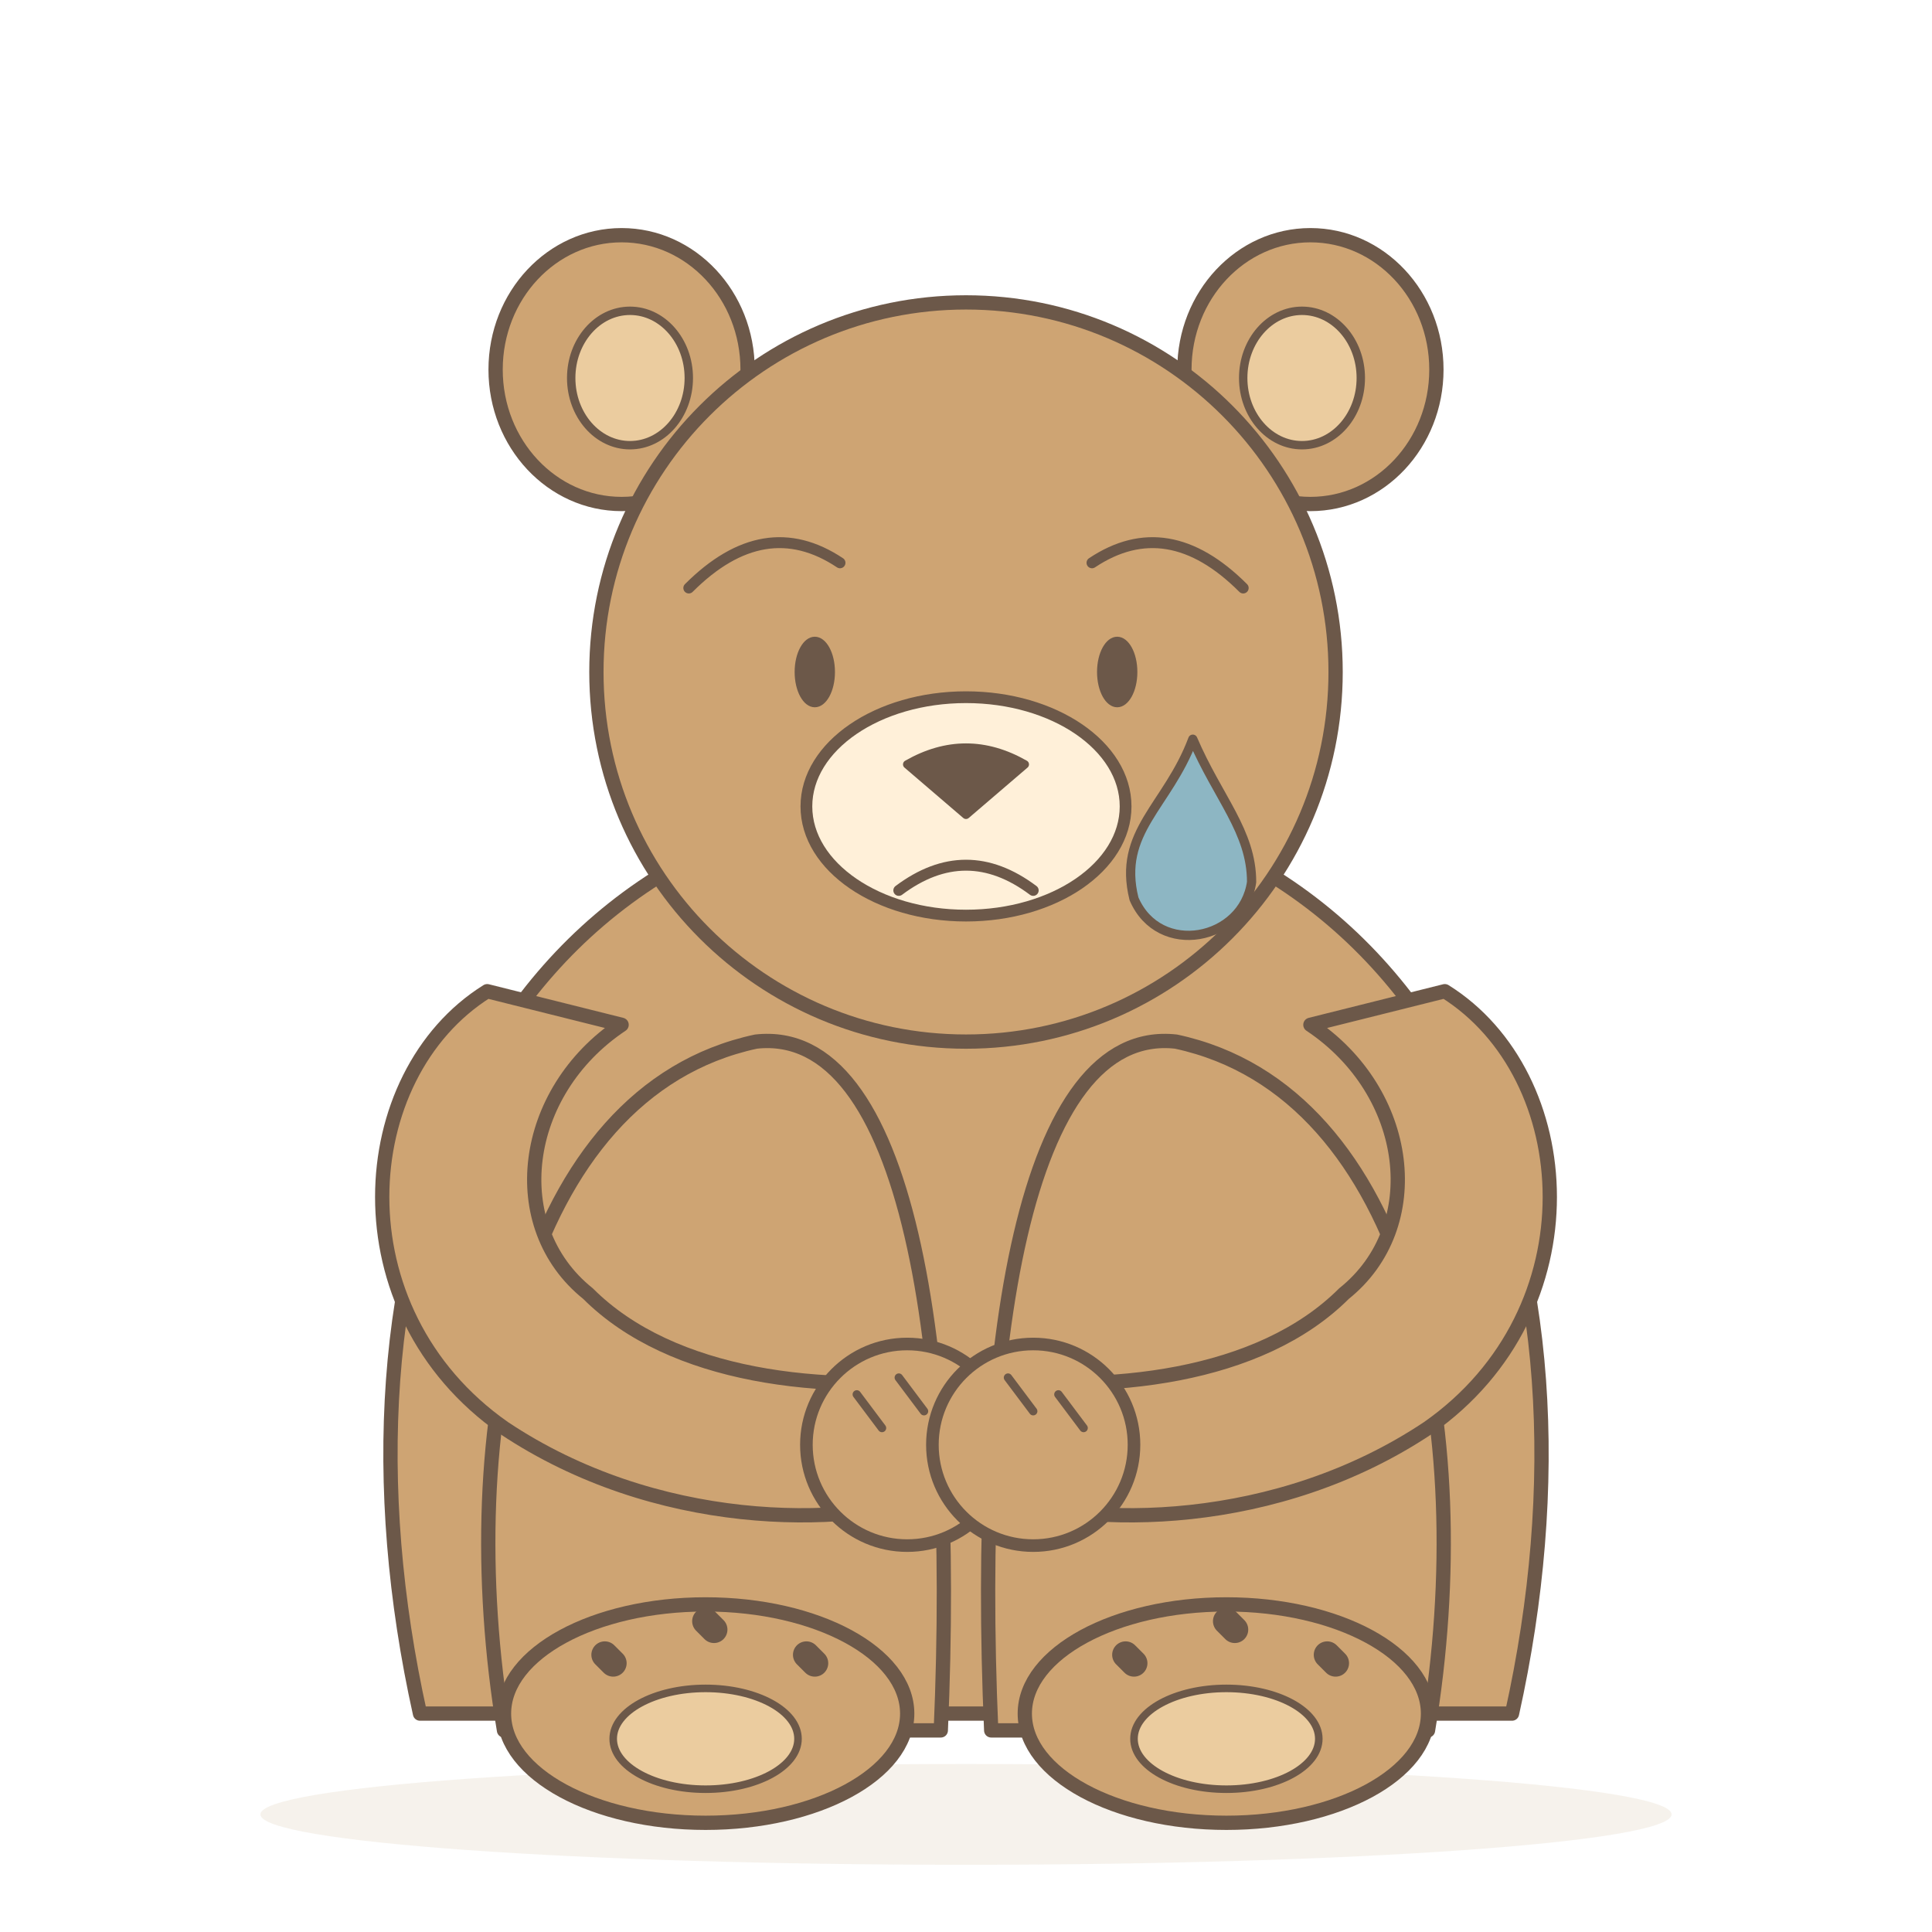
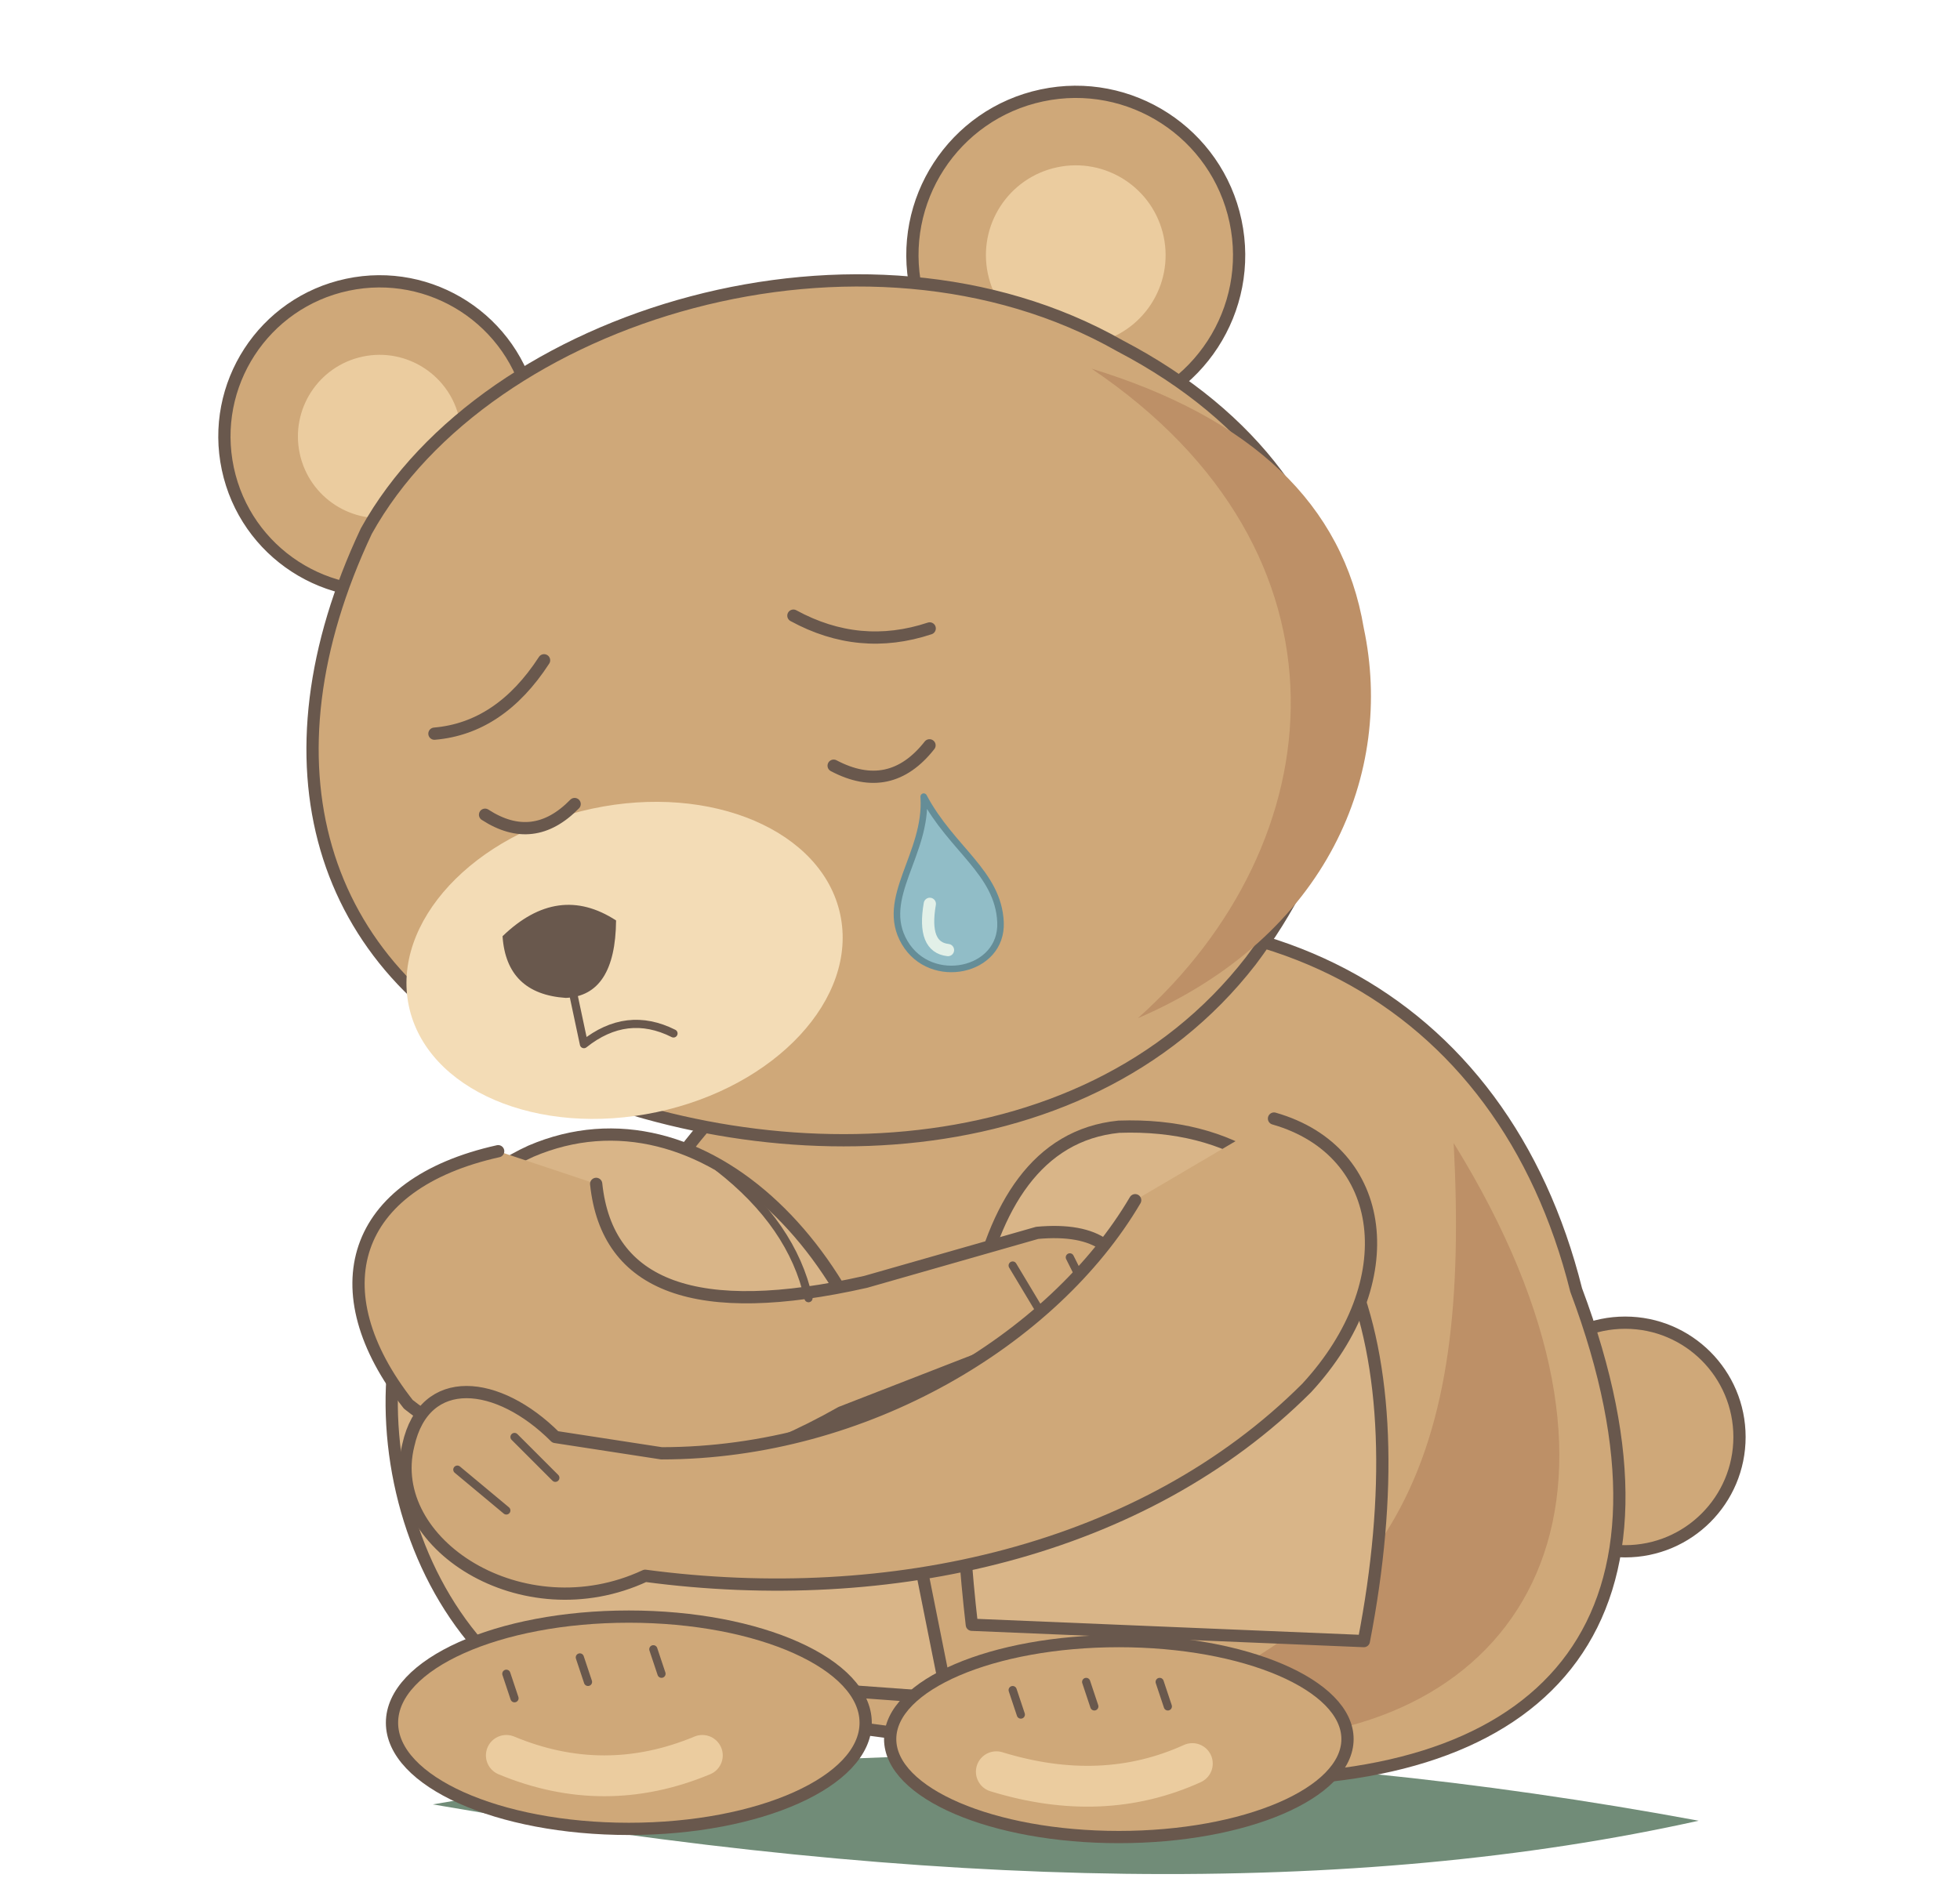
- <svg xmlns="http://www.w3.org/2000/svg" viewBox="0 0 230 230" fill="none" stroke="#6c5849" stroke-linecap="round" stroke-linejoin="round" stroke-width="1.7">
-   <ellipse cx="115" cy="216" rx="84" ry="6" fill="#c4ae89" stroke="none" opacity=".16" />
-   <path d="M50 204C38 150 56 96 115 94C174 96 192 150 180 204Z" fill="#cea473" />
-   <ellipse cx="74" cy="44" rx="15" ry="16" fill="#cea473" />
-   <ellipse cx="75" cy="45" rx="7" ry="8" fill="#ebcc9f" stroke-width="1" />
-   <ellipse cx="156" cy="44" rx="15" ry="16" fill="#cea473" />
-   <ellipse cx="155" cy="45" rx="7" ry="8" fill="#ebcc9f" stroke-width="1" />
-   <circle cx="115" cy="80" r="44" fill="#cea473" />
-   <path d="M82 70q9-9 18-3M130 67q9-6 18 3" stroke-width="1.3" />
-   <ellipse cx="97" cy="80" rx="2.2" ry="4" fill="#6c5849" stroke-width=".4" />
-   <ellipse cx="133" cy="80" rx="2.2" ry="4" fill="#6c5849" stroke-width=".4" />
-   <ellipse cx="115" cy="96" rx="19" ry="13" fill="#fff0d9" stroke-width="1.4" />
-   <path d="M108 91q7-4 14 0l-7 6Z" fill="#6c5849" stroke-width="1" />
-   <path d="M107 106q8-6 16 0" stroke-width="1.3" />
-   <path d="M142 88C139 96 133 99 135 107C138 114 148 112 149 105C149 99 145 95 142 88Z" fill="#8db6c3" stroke-width="1.1" />
-   <path d="M60 206C54 170 62 130 90 124C108 122 114 160 112 206Z" fill="#cea473" />
-   <path d="M118 206C116 160 122 122 140 124C168 130 176 170 170 206Z" fill="#cea473" />
-   <ellipse cx="84" cy="204" rx="24" ry="13" fill="#cea473" />
-   <ellipse cx="146" cy="204" rx="24" ry="13" fill="#cea473" />
-   <ellipse cx="84" cy="207" rx="11" ry="6" fill="#ebcc9f" stroke-width=".9" />
-   <ellipse cx="146" cy="207" rx="11" ry="6" fill="#ebcc9f" stroke-width=".9" />
-   <path d="M72 197l1 1M84 193l1 1M96 197l1 1M134 197l1 1M146 193l1 1M158 197l1 1" stroke-width="3.2" />
-   <path d="M58 118C42 128 40 156 60 170C78 182 100 182 112 178L114 164C98 166 80 164 70 154C60 146 62 130 74 122Z" fill="#cea473" />
-   <path d="M172 118C188 128 190 156 170 170C152 182 130 182 118 178L116 164C132 166 150 164 160 154C170 146 168 130 156 122Z" fill="#cea473" />
-   <circle cx="108" cy="172" r="12" fill="#cea473" stroke-width="1.5" />
-   <circle cx="123" cy="172" r="12" fill="#cea473" stroke-width="1.5" />
-   <path d="M102 166l3 4M107 164l3 4M120 164l3 4M126 166l3 4" stroke-width="1" />
+ <svg xmlns="http://www.w3.org/2000/svg" viewBox="0 0 240 230" fill="#cfa879" stroke="#69584d" stroke-width="1.5" stroke-linecap="round" stroke-linejoin="round">
+   <path d="M53 221Q127 208 208 223Q145 237 53 221Z" fill="#718c78" stroke="none" />
+   <circle cx="199" cy="176" r="14" />
+   <path d="M112 116C153 105 184 122 193 158C208 198 190 218 153 218L85 209C61 190 68 158 88 136Z" />
+   <path d="M178 140C204 182 188 211 155 213L133 212C172 200 180 178 178 140Z" fill="#bd9067" stroke="none" />
+   <path d="M119 199C116 173 117 140 137 138C165 137 174 165 167 201Z" fill="#d9b588" />
+   <g transform="rotate(-12 100 84)">
+     <circle cx="54" cy="43" r="19" />
+     <circle cx="54" cy="43" r="10" fill="#ebcc9f" stroke="none" />
+     <circle cx="142" cy="39" r="20" />
+     <circle cx="142" cy="39" r="11" fill="#ebcc9f" stroke="none" />
+     <path d="M50 54C70 31 118 27 145 51C174 75 168 108 145 128C119 150 79 141 55 122C33 105 31 79 50 54Z" />
+     <path d="M141 53C169 82 158 116 130 132C155 127 167 109 167 91Q168 68 141 53Z" fill="#bd9067" stroke="none" />
+     <ellipse cx="70" cy="112" rx="27" ry="19" fill="#f3dcb6" stroke="none" />
+     <path d="M53 80q8 1 15-6m31 1q7 6 16 5M57 91q5 5 11 1m32 2q6 5 12 0" fill="none" />
+     <path d="M56 106q8-5 14 1-2 9-8 8-7-2-6-9Z" fill="#69584d" stroke="none" />
+     <path d="M63 115v6m0 0q6-3 11 1" fill="none" stroke-width="1" />
+     <path d="M110 100c-1 7-8 11-6 17s11 6 12 0-4-10-6-17Z" fill="#91bdc7" stroke="#658d97" stroke-width=".8" />
+     <path d="M108 113q-2 5 1 6" fill="none" stroke="#e2f0e8" />
+   </g>
+   <path d="M61 204C43 187 43 151 65 141C86 132 108 154 111 183L116 208Z" fill="#d9b588" />
+   <path d="M61 141C43 145 39 158 50 172Q73 190 103 173L121 166Q135 169 138 159Q138 150 127 151L106 157Q75 164 73 145" />
+   <path d="m124 155 3 5m4-6 2 4" fill="none" stroke-width="1" />
+   <path d="M156 137C170 141 172 157 160 170C140 190 109 197 79 193C64 200 47 189 50 177C52 168 61 169 68 176L81 178C106 178 129 164 139 147" />
+   <path d="m56 180 6 5m1-9 5 5m20-38q9 7 11 16" fill="none" stroke-width="1" />
+   <ellipse cx="77" cy="211" rx="29" ry="13" />
+   <ellipse cx="137" cy="213" rx="28" ry="12" />
+   <path d="M62 215q12 5 24 0m36 2q13 4 24-1" fill="none" stroke="#ebcc9f" stroke-width="5" />
+   <path d="m62 205 1 3m8-5 1 3m8-4 1 3m43 2 1 3m8-4 1 3m8-3 1 3" fill="none" stroke-width="1" />
</svg>
